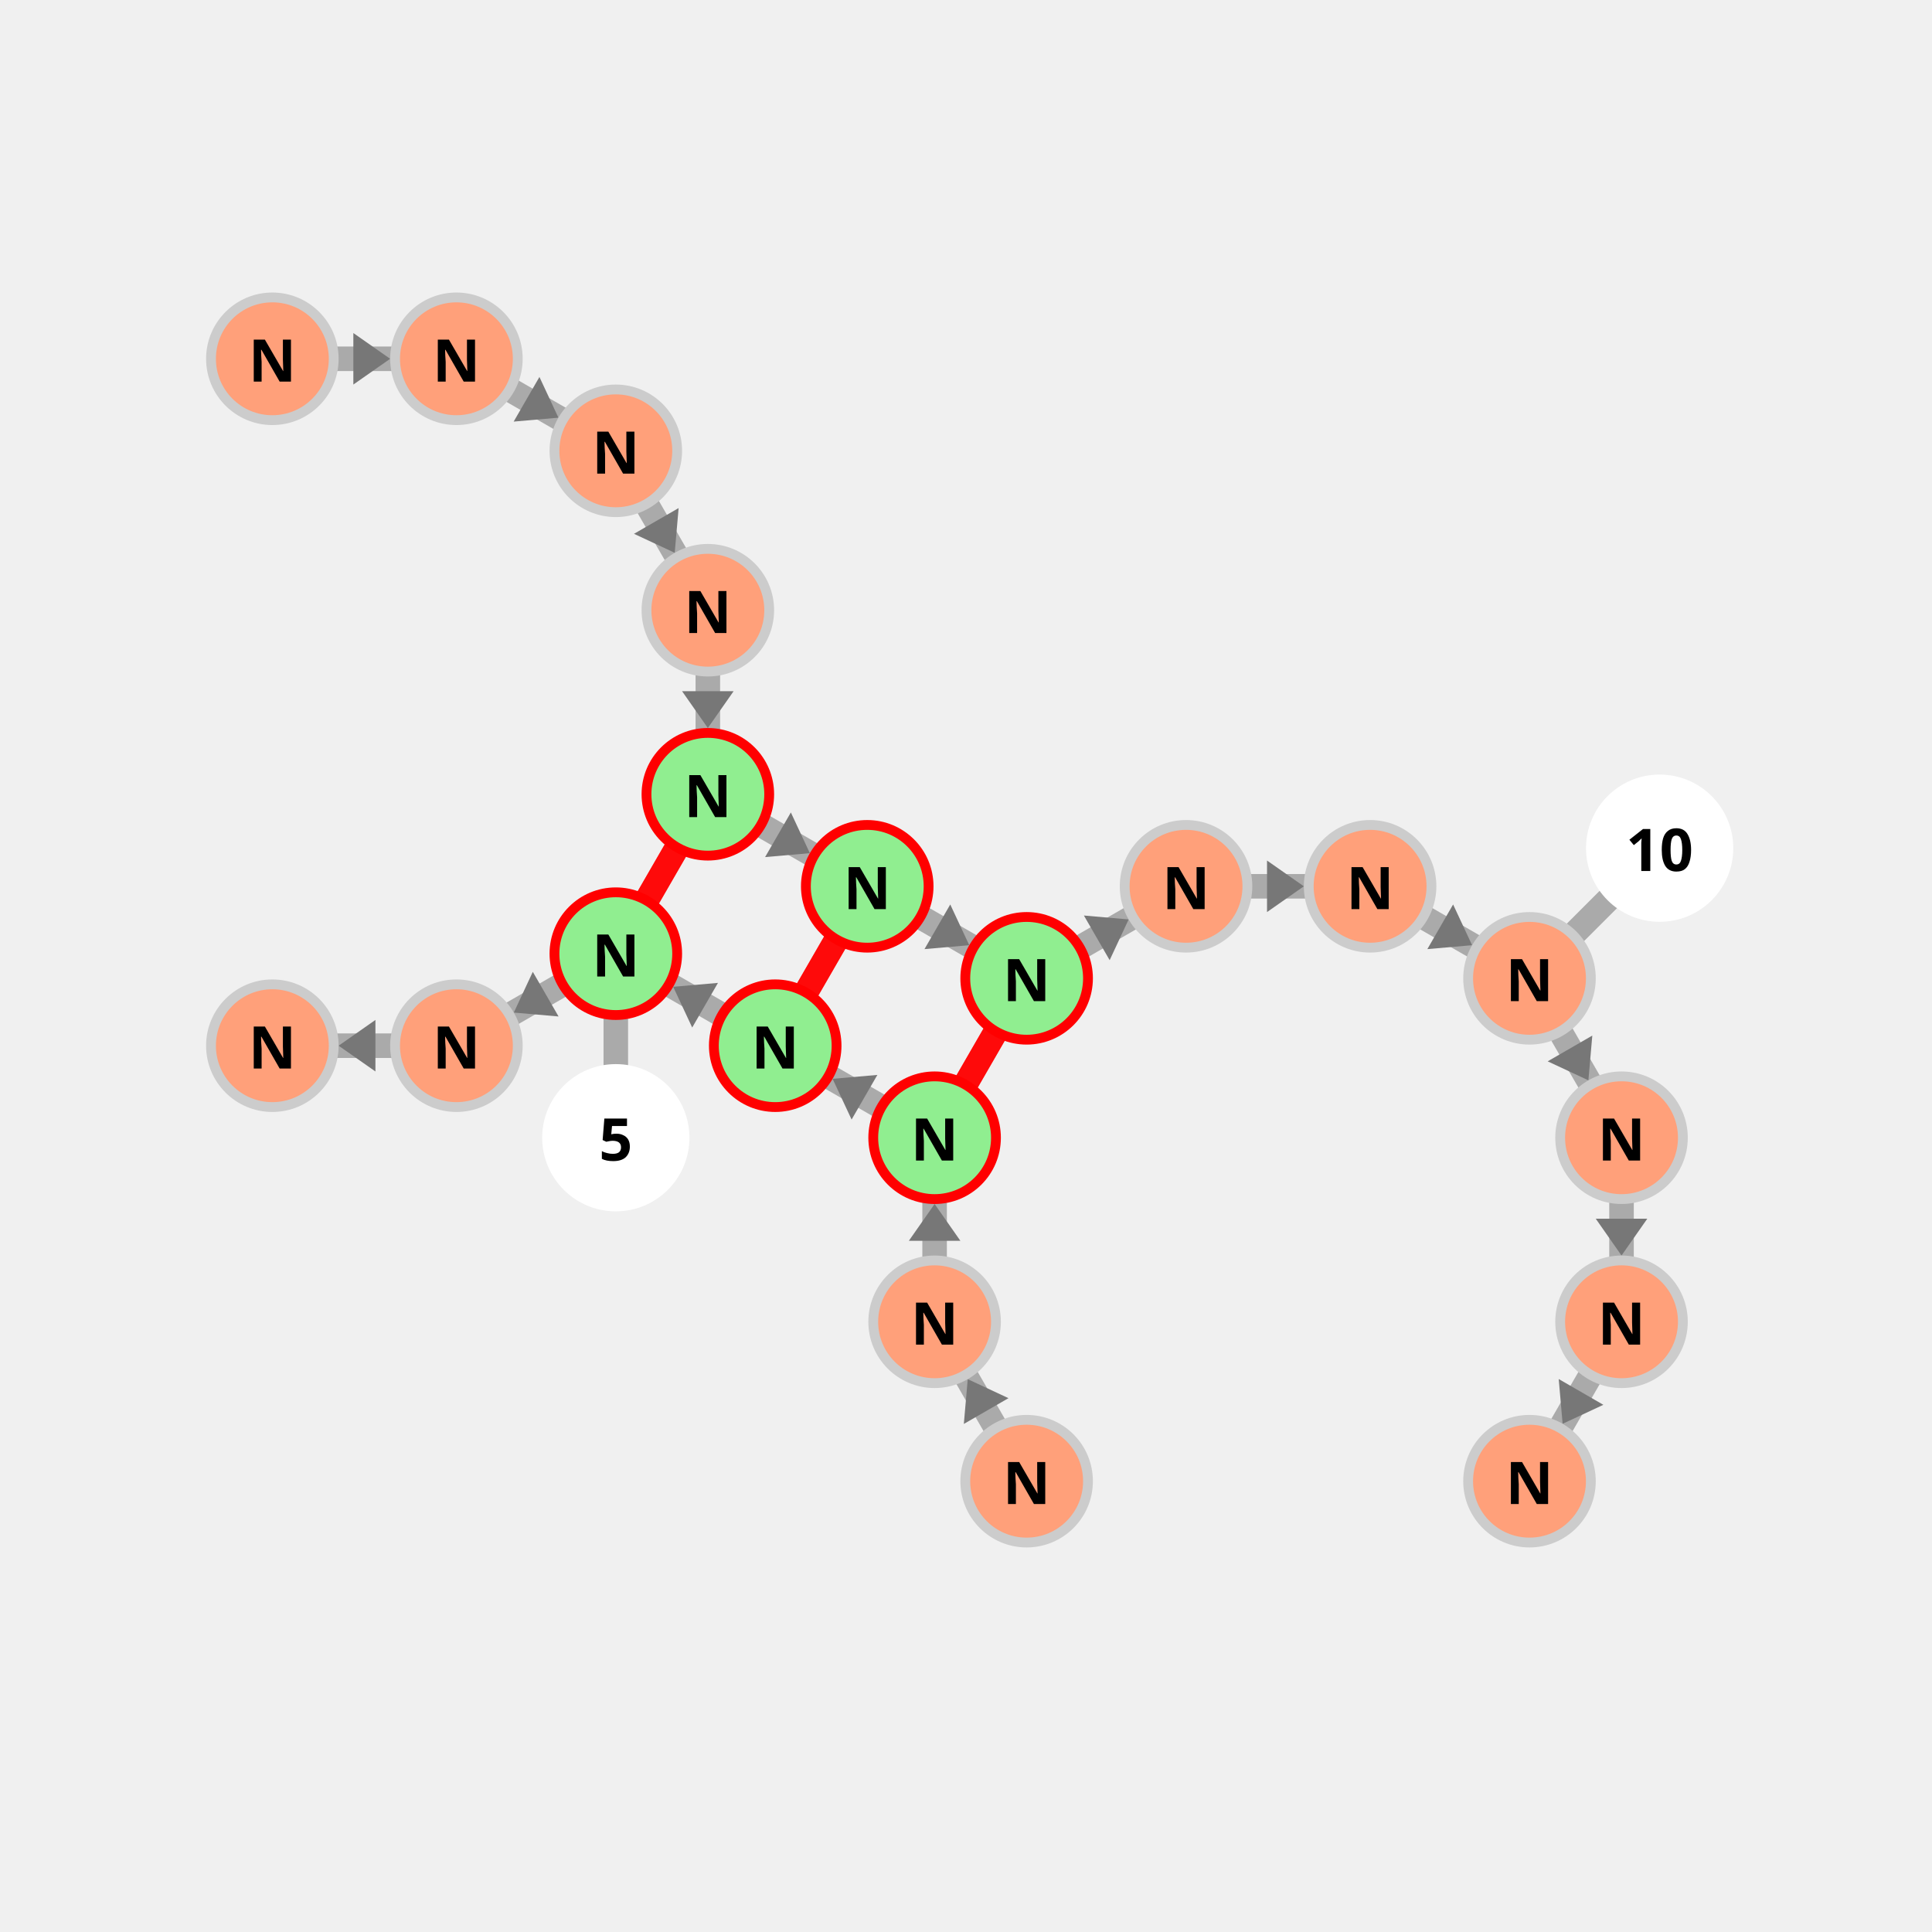
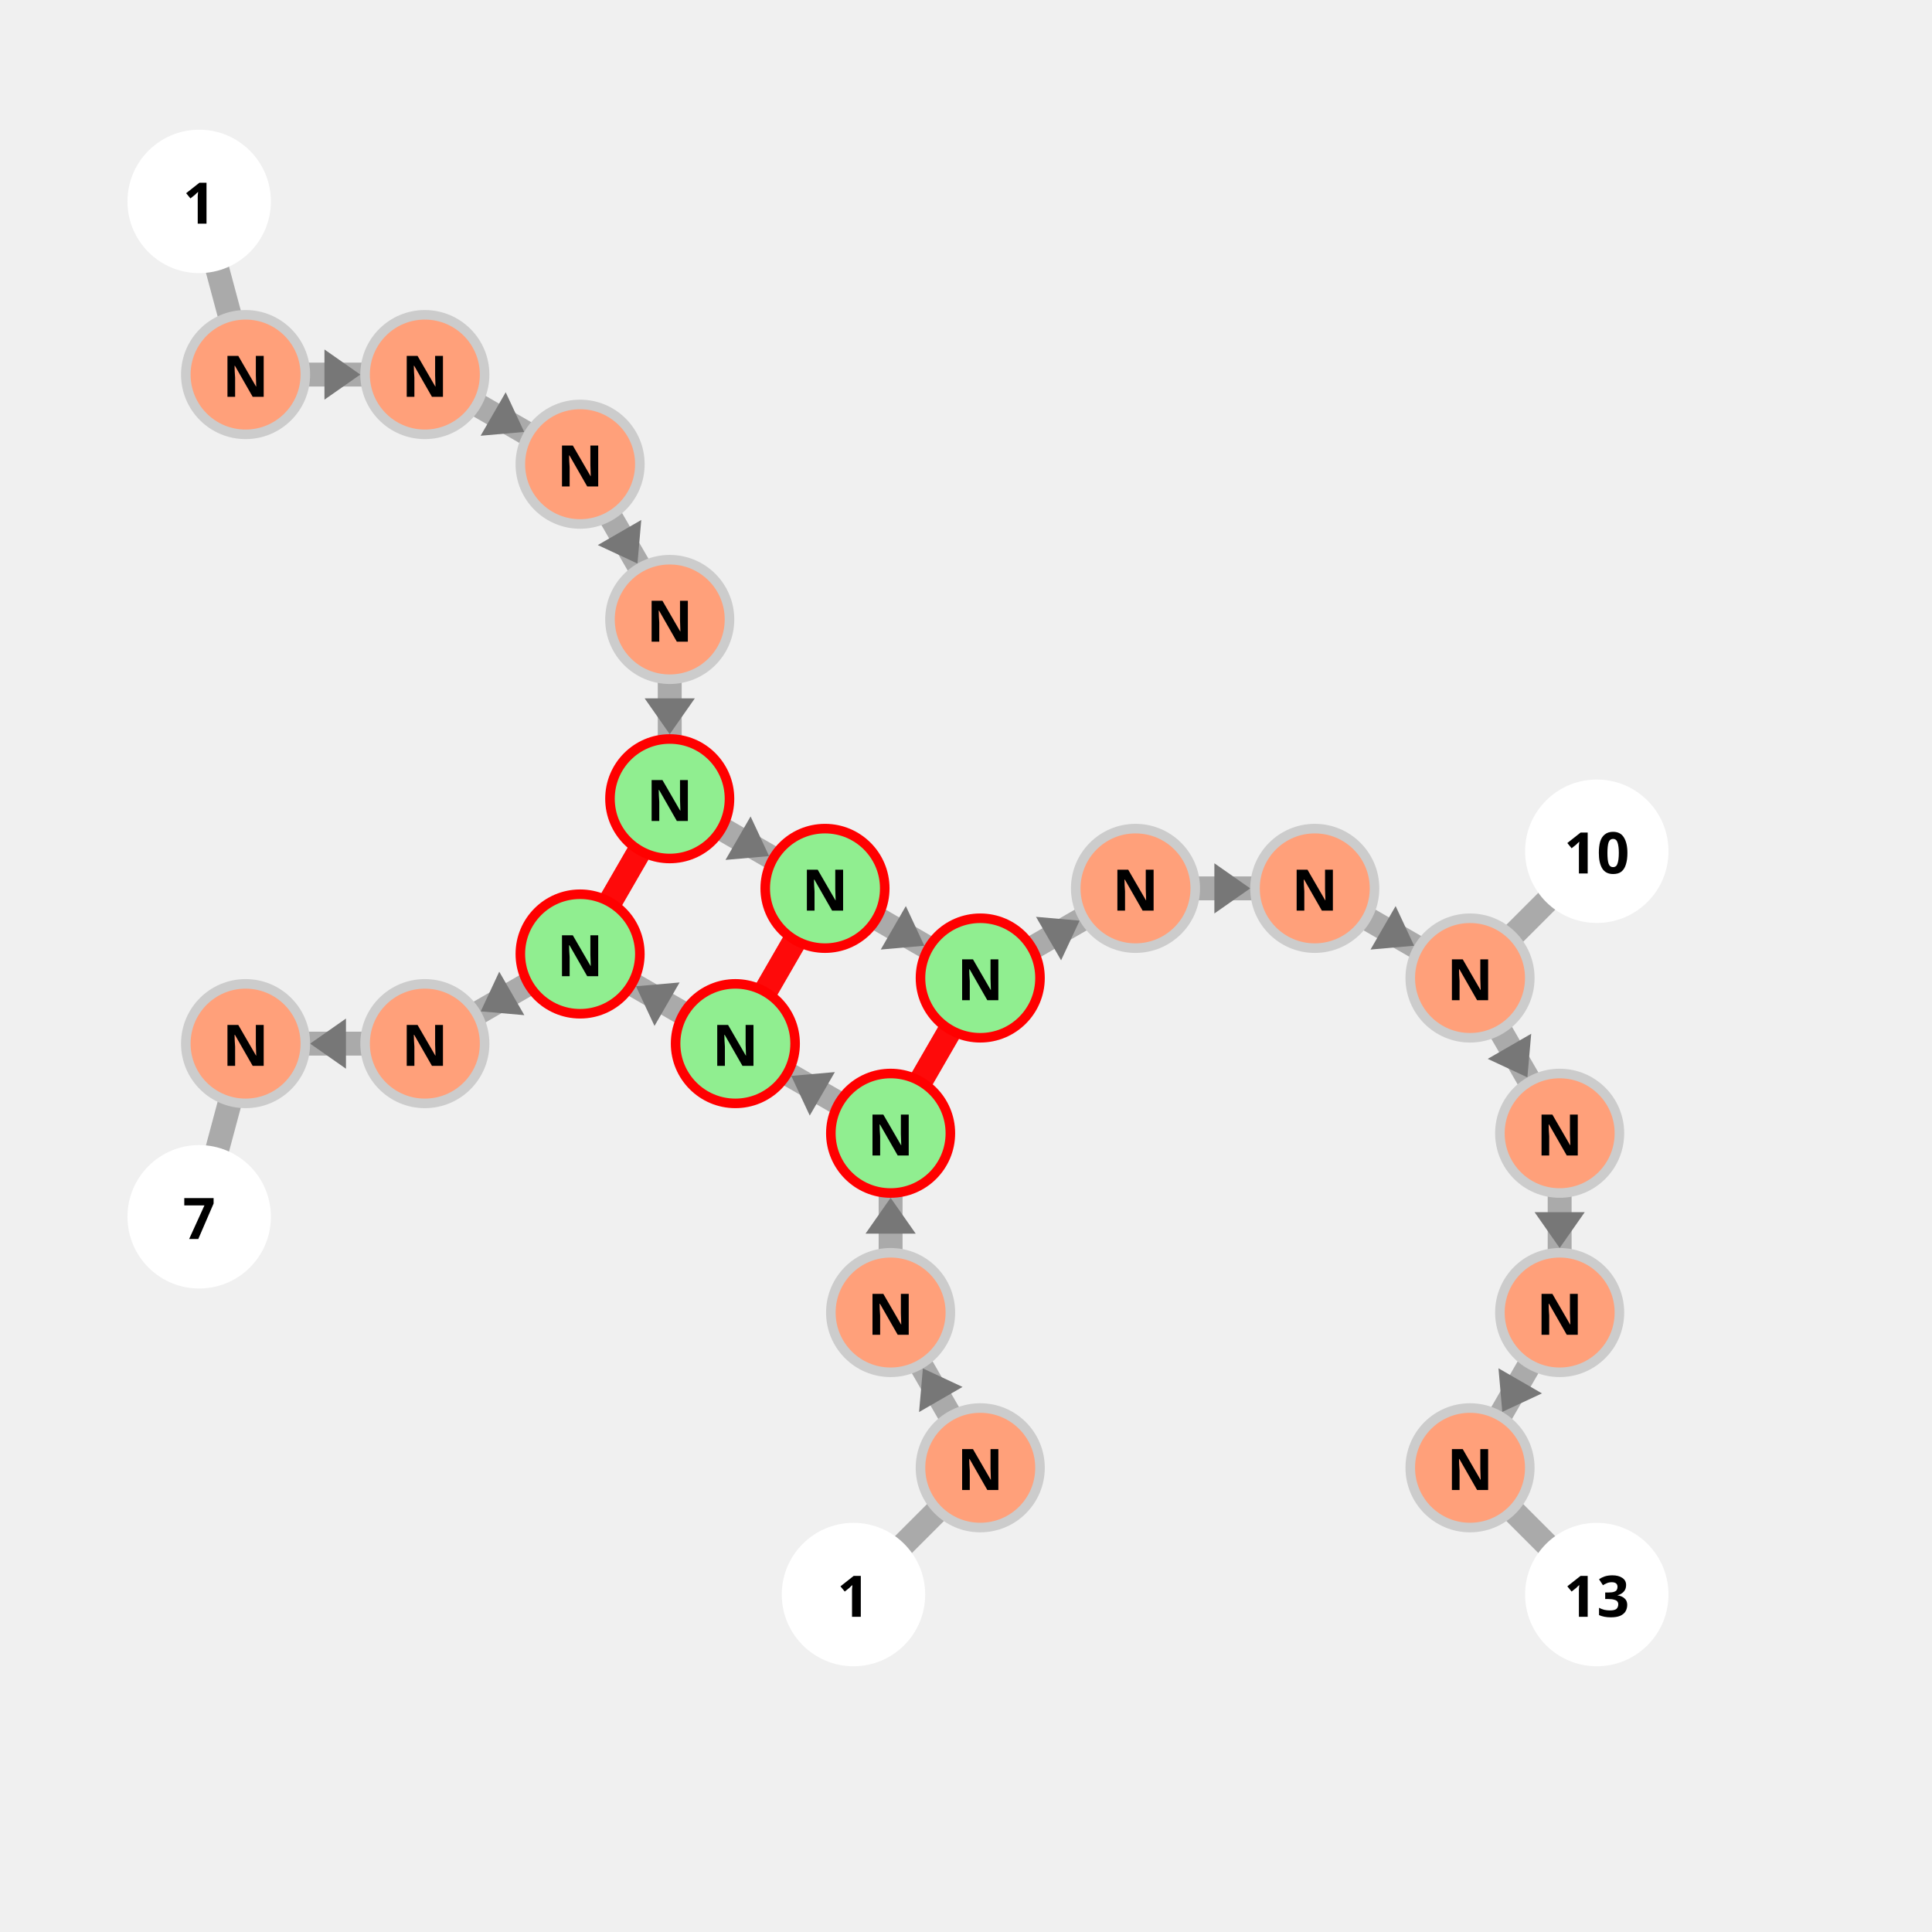
<svg xmlns="http://www.w3.org/2000/svg" viewBox="0 0 300 300">
  <style type="text/css">
 circle.fornac-node, polygon.fornac-node {
  stroke: #ccc;
  stroke-width: 0.8;
  opacity: 1;
  fill: white;
}

path.fornac-directionArrow {
  fill: #777;
  stroke: none;
  stroke-width: 0.8px;
}

g.fornac-plot {
    /* outline: 1px solid red; */
}

circle.fornac-node[base_type="a"] {
  fill: #dbdb8d;
}

circle.fornac-node[base_type="c"] {
  fill: #98df8a;
}

circle.fornac-node[base_type="g"] {
  fill: #ff9896;
}

circle.fornac-node[base_type="u"], circle.fornac-node[base_type="t"] {
  fill: #aec7e8;
}

.fornac-node &gt; text {
     pointer-events: none;
 }

circle.fornac-node[node_type="label"] {
    stroke: transparent;
    stroke-width: 0;
    fill: white;
    display: inline;
}

circle.fornac-node[node_type="protein"] {
    fill: gray;
    fill-opacity: 0.5;
    stroke-width: 4;
}

.fornac-selectedNode &gt; circle.fornac-node {
    stroke: red;
}

text.fornac-nodeLabel {
    font-weight: bold;
    font-family: Tahoma, Geneva, sans-serif;
    font-size: 0.4em;
    color: rgb(100,100,100);
    text-anchor: middle;
    alignment-baseline: middle;
    dominant-baseline: central;
    pointer-events: none;
    -webkit-touch-callout: none;
    -webkit-user-select: none;
    -khtml-user-select: none;
    -moz-user-select: none;
    -ms-user-select: none;
    user-select: none;
}

line.fornac-link {
  stroke: #999;
  stroke-opacity: 0.8;
  stroke-width: 2;
}

line.fornac-link[link_type="pseudoknot"] {
    stroke: red;
}

line.fornac-link[link_type="basepair"] {
  stroke: red;
}

line.fornac-link[link_type="intermolecule"] {
  stroke: blue;
}

line.fornac-link[link_type="chain_chain"] {
  stroke-dasharray: 3,3;
}

line.fornac-link[link_type="fake"] {
  stroke: green;
}

text.fornac-plotLabel {
    font-family: Tahoma, Geneva, sans-serif;
    font-weight: bolder;
    font-size: 1.2em;
    fill: rgba(200, 200, 200, 0.5);
    text-anchor: middle;
    alignment-baseline: central;
}

.fornac-transparent {
    fill: transparent;
    stroke-width: 0;
    stroke-opacity: 0;
    opacity: 0;
    visibility: hidden;
    pointer-events: none;
}

.fornac-dragLine {
  stroke: #999;
  stroke-width: 2;
  pointer-events: none;
}

.fornac-mouseEventHelper &gt; .extent {
  fill-opacity: .1;
  stroke: #fff;
  shape-rendering: crispEdges;
}

.d3-context-menu {
	position: absolute;
	display: none;
	background-color: #f2f2f2;
	border-radius: 4px;

	font-family: Arial, sans-serif;
	font-size: 14px;
	min-width: 150px;
	border: 1px solid #d4d4d4;

	z-index:1200;
}

.d3-context-menu ul {
	list-style-type: none;
	margin: 4px 0px;
	padding: 0px;
	cursor: default;
}

.d3-context-menu ul li {
	padding: 4px 16px;

	-webkit-touch-callout: none; /* iOS Safari */
	-webkit-user-select: none;   /* Chrome/Safari/Opera */
	-khtml-user-select: none;    /* Konqueror */
	-moz-user-select: none;      /* Firefox */
	-ms-user-select: none;       /* Internet Explorer/Edge */
	user-select: none;
}

.d3-context-menu ul li:hover {
	background-color: #4677f8;
	color: #fefefe;
}

.d3-context-menu-selected {
	background-color: #4677f8;
	color: #fefefe;
}

/*
	Header
*/

.d3-context-menu ul li.is-header
.d3-context-menu ul li.is-header:hover {
	background-color: #f2f2f2;
	color: #444;
	font-weight: bold;
	font-style: italic;
}

/*
	Disabled
*/

.d3-context-menu ul li.is-disabled
.d3-context-menu ul li.is-disabled:hover {
	background-color: #f2f2f2;
	color: #888;
	cursor: not-allowed;
}

/*
	Divider
*/

.d3-context-menu ul li.is-divider {
	padding: 0px 0px;
}

.d3-context-menu ul li.is-divider:hover {
	background-color: #f2f2f2;
}

.d3-context-menu ul hr {
	border: 0;
    height: 0;
    border-top: 1px solid rgba(0, 0, 0, 0.1);
    border-bottom: 1px solid rgba(255, 255, 255, 0.3);
}

/*# sourceMappingURL=fornac.css.map*/ 
</style>
-   <g class="fornac-plot" transform="translate(-148.2442,-134.8235)scale(1.905358,1.905358)">
+   <g class="fornac-plot" transform="translate(-147.449,-127.4179)scale(1.855817,1.855817)">
    <g class="fornac-links">
      <line class="link fornac-link" x1="100" y1="100" x2="115" y2="100" link_type="backbone" pointer-events="all" />
      <line class="link fornac-link" x1="115" y1="100" x2="127.99" y2="107.5" link_type="backbone" pointer-events="all" />
      <line class="link fornac-link" x1="127.99" y1="107.5" x2="135.49" y2="120.49" link_type="backbone" pointer-events="all" />
      <line class="link fornac-link" x1="135.49" y1="135.49" x2="127.99" y2="148.481" link_type="basepair" pointer-events="all" />
      <line class="link fornac-link" x1="135.49" y1="120.49" x2="135.49" y2="135.49" link_type="backbone" pointer-events="all" />
      <line class="link fornac-link" x1="148.481" y1="142.99" x2="140.981" y2="155.981" link_type="basepair" pointer-events="all" />
      <line class="link fornac-link" x1="135.49" y1="135.49" x2="148.481" y2="142.99" link_type="backbone" pointer-events="all" />
      <line class="link fornac-link" x1="161.471" y1="150.49" x2="153.971" y2="163.481" link_type="basepair" pointer-events="all" />
      <line class="link fornac-link" x1="148.481" y1="142.99" x2="161.471" y2="150.49" link_type="backbone" pointer-events="all" />
      <line class="link fornac-link" x1="161.471" y1="150.49" x2="174.462" y2="142.99" link_type="backbone" pointer-events="all" />
      <line class="link fornac-link" x1="174.462" y1="142.99" x2="189.462" y2="142.99" link_type="backbone" pointer-events="all" />
      <line class="link fornac-link" x1="189.462" y1="142.99" x2="202.452" y2="150.49" link_type="backbone" pointer-events="all" />
      <line class="link fornac-link" x1="202.452" y1="150.49" x2="209.952" y2="163.481" link_type="backbone" pointer-events="all" />
      <line class="link fornac-link" x1="209.952" y1="163.481" x2="209.952" y2="178.481" link_type="backbone" pointer-events="all" />
      <line class="link fornac-link" x1="209.952" y1="178.481" x2="202.452" y2="191.471" link_type="backbone" pointer-events="all" />
      <line class="link fornac-link" x1="161.471" y1="191.471" x2="153.971" y2="178.481" link_type="backbone" pointer-events="all" />
      <line class="link fornac-link" x1="153.971" y1="163.481" x2="161.471" y2="150.49" link_type="basepair" pointer-events="all" />
      <line class="link fornac-link" x1="153.971" y1="178.481" x2="153.971" y2="163.481" link_type="backbone" pointer-events="all" />
      <line class="link fornac-link" x1="140.981" y1="155.981" x2="148.481" y2="142.99" link_type="basepair" pointer-events="all" />
      <line class="link fornac-link" x1="153.971" y1="163.481" x2="140.981" y2="155.981" link_type="backbone" pointer-events="all" />
      <line class="link fornac-link" x1="127.99" y1="148.481" x2="135.49" y2="135.49" link_type="basepair" pointer-events="all" />
      <line class="link fornac-link" x1="140.981" y1="155.981" x2="127.99" y2="148.481" link_type="backbone" pointer-events="all" />
      <line class="link fornac-link" x1="127.99" y1="148.481" x2="115" y2="155.981" link_type="backbone" pointer-events="all" />
      <line class="link fornac-link" x1="115" y1="155.981" x2="100" y2="155.981" link_type="backbone" pointer-events="all" />
+       <line class="link fornac-link" x1="100" y1="100" x2="96.118" y2="85.511" link_type="label_link" pointer-events="all" />
+       <line class="link fornac-link" x1="115" y1="100" x2="118.882" y2="85.511" link_type="label_link" pointer-events="all" style="display:none" />
+       <line class="link fornac-link" x1="127.99" y1="107.5" x2="138.597" y2="96.893" link_type="label_link" pointer-events="all" style="display:none" />
+       <line class="link fornac-link" x1="135.49" y1="120.49" x2="149.979" y2="116.608" link_type="label_link" pointer-events="all" style="display:none" />
+       <line class="link fornac-link" x1="135.49" y1="135.49" x2="148.481" y2="127.99" link_type="label_link" pointer-events="all" style="display:none" />
+       <line class="link fornac-link" x1="148.481" y1="142.99" x2="155.981" y2="130" link_type="label_link" pointer-events="all" style="display:none" />
+       <line class="link fornac-link" x1="161.471" y1="150.49" x2="161.471" y2="135.49" link_type="label_link" pointer-events="all" style="display:none" />
+       <line class="link fornac-link" x1="174.462" y1="142.99" x2="170.579" y2="128.501" link_type="label_link" pointer-events="all" style="display:none" />
+       <line class="link fornac-link" x1="189.462" y1="142.99" x2="193.344" y2="128.501" link_type="label_link" pointer-events="all" style="display:none" />
      <line class="link fornac-link" x1="202.452" y1="150.49" x2="213.059" y2="139.884" link_type="label_link" pointer-events="all" />
-       <line class="link fornac-link" x1="127.99" y1="148.481" x2="127.99" y2="163.481" link_type="label_link" pointer-events="all" />
+       <line class="link fornac-link" x1="209.952" y1="163.481" x2="224.441" y2="159.598" link_type="label_link" pointer-events="all" style="display:none" />
+       <line class="link fornac-link" x1="209.952" y1="178.481" x2="224.441" y2="182.363" link_type="label_link" pointer-events="all" style="display:none" />
+       <line class="link fornac-link" x1="202.452" y1="191.471" x2="213.059" y2="202.078" link_type="label_link" pointer-events="all" />
+       <line class="link fornac-link" x1="189.462" y1="198.971" x2="193.344" y2="213.46" link_type="label_link" pointer-events="all" style="display:none" />
+       <line class="link fornac-link" x1="174.462" y1="198.971" x2="170.579" y2="213.46" link_type="label_link" pointer-events="all" style="display:none" />
+       <line class="link fornac-link" x1="161.471" y1="191.471" x2="150.865" y2="202.078" link_type="label_link" pointer-events="all" />
+       <line class="link fornac-link" x1="153.971" y1="178.481" x2="139.482" y2="182.363" link_type="label_link" pointer-events="all" style="display:none" />
+       <line class="link fornac-link" x1="153.971" y1="163.481" x2="140.981" y2="170.981" link_type="label_link" pointer-events="all" style="display:none" />
+       <line class="link fornac-link" x1="140.981" y1="155.981" x2="133.481" y2="168.971" link_type="label_link" pointer-events="all" style="display:none" />
+       <line class="link fornac-link" x1="127.99" y1="148.481" x2="127.99" y2="163.481" link_type="label_link" pointer-events="all" style="display:none" />
+       <line class="link fornac-link" x1="115" y1="155.981" x2="118.882" y2="170.47" link_type="label_link" pointer-events="all" style="display:none" />
+       <line class="link fornac-link" x1="100" y1="155.981" x2="96.118" y2="170.47" link_type="label_link" pointer-events="all" />
    </g>
    <g class="fornac-nodes">
      <g class="gnode" struct_name="empty" transform="translate(100,100)" num="n1" rnum="n22">
        <path class="fornac-directionArrow" node_num="1" />
        <circle class="fornac-node" node_type="nucleotide" node_num="1" r="5" style="fill: lightsalmon;" />
        <text class="fornac-nodeLabel" label_type="nucleotide">N</text>
      </g>
      <g class="gnode" struct_name="empty" transform="translate(115,100)" num="n2" rnum="n21">
        <path class="fornac-directionArrow" node_num="2" d="M-8.4,-2.1L-5.4,0L-8.4,2.1" />
        <circle class="fornac-node" node_type="nucleotide" node_num="2" r="5" style="fill: lightsalmon;" />
        <text class="fornac-nodeLabel" label_type="nucleotide">N</text>
      </g>
      <g class="gnode" struct_name="empty" transform="translate(127.9904,107.5)" num="n3" rnum="n20">
        <path class="fornac-directionArrow" node_num="3" d="M-6.225,-6.019L-4.677,-2.7L-8.325,-2.381" />
        <circle class="fornac-node" node_type="nucleotide" node_num="3" r="5" style="fill: lightsalmon;" />
        <text class="fornac-nodeLabel" label_type="nucleotide">N</text>
      </g>
      <g class="gnode" struct_name="empty" transform="translate(135.4904,120.4904)" num="n4" rnum="n19">
        <path class="fornac-directionArrow" node_num="4" d="M-2.381,-8.325L-2.7,-4.677L-6.019,-6.225" />
        <circle class="fornac-node" node_type="nucleotide" node_num="4" r="5" style="fill: lightsalmon;" />
        <text class="fornac-nodeLabel" label_type="nucleotide">N</text>
      </g>
      <g class="gnode" struct_name="empty" transform="translate(135.4904,135.4904)" num="n5" rnum="n18">
        <path class="fornac-directionArrow" node_num="5" d="M2.1,-8.4L0,-5.4L-2.1,-8.4" />
        <circle class="fornac-node" node_type="nucleotide" node_num="5" r="5" style="fill: lightgreen;stroke: red;" />
        <text class="fornac-nodeLabel" label_type="nucleotide">N</text>
      </g>
      <g class="gnode" struct_name="empty" transform="translate(148.4808,142.9904)" num="n6" rnum="n17">
        <path class="fornac-directionArrow" node_num="6" d="M-6.225,-6.019L-4.677,-2.7L-8.325,-2.381" />
        <circle class="fornac-node" node_type="nucleotide" node_num="6" r="5" style="fill: lightgreen;stroke: red;" />
        <text class="fornac-nodeLabel" label_type="nucleotide">N</text>
      </g>
      <g class="gnode" struct_name="empty" transform="translate(161.4711,150.4904)" num="n7" rnum="n16">
        <path class="fornac-directionArrow" node_num="7" d="M-6.225,-6.019L-4.677,-2.7L-8.325,-2.381" />
        <circle class="fornac-node" node_type="nucleotide" node_num="7" r="5" style="fill: lightgreen;stroke: red;" />
        <text class="fornac-nodeLabel" label_type="nucleotide">N</text>
      </g>
      <g class="gnode" struct_name="empty" transform="translate(174.4615,142.9904)" num="n8" rnum="n15">
        <path class="fornac-directionArrow" node_num="8" d="M-8.325,2.381L-4.677,2.7L-6.225,6.019" />
        <circle class="fornac-node" node_type="nucleotide" node_num="8" r="5" style="fill: lightsalmon;" />
        <text class="fornac-nodeLabel" label_type="nucleotide">N</text>
      </g>
      <g class="gnode" struct_name="empty" transform="translate(189.4615,142.9904)" num="n9" rnum="n14">
        <path class="fornac-directionArrow" node_num="9" d="M-8.4,-2.1L-5.4,1.0231815394945444e-14L-8.4,2.1" />
        <circle class="fornac-node" node_type="nucleotide" node_num="9" r="5" style="fill: lightsalmon;" />
        <text class="fornac-nodeLabel" label_type="nucleotide">N</text>
      </g>
      <g class="gnode" struct_name="empty" transform="translate(202.4519,150.4904)" num="n10" rnum="n13">
        <path class="fornac-directionArrow" node_num="10" d="M-6.225,-6.019L-4.677,-2.7L-8.325,-2.381" />
        <circle class="fornac-node" node_type="nucleotide" node_num="10" r="5" style="fill: lightsalmon;" />
        <text class="fornac-nodeLabel" label_type="nucleotide">N</text>
      </g>
      <g class="gnode" struct_name="empty" transform="translate(209.9519,163.4808)" num="n11" rnum="n12">
        <path class="fornac-directionArrow" node_num="11" d="M-2.381,-8.325L-2.7,-4.677L-6.019,-6.225" />
        <circle class="fornac-node" node_type="nucleotide" node_num="11" r="5" style="fill: lightsalmon;" />
        <text class="fornac-nodeLabel" label_type="nucleotide">N</text>
      </g>
      <g class="gnode" struct_name="empty" transform="translate(209.9519,178.4808)" num="n12" rnum="n11">
        <path class="fornac-directionArrow" node_num="12" d="M2.1,-8.4L-1.0231815394945444e-14,-5.4L-2.1,-8.4" />
        <circle class="fornac-node" node_type="nucleotide" node_num="12" r="5" style="fill: lightsalmon;" />
        <text class="fornac-nodeLabel" label_type="nucleotide">N</text>
      </g>
      <g class="gnode" struct_name="empty" transform="translate(202.4519,191.4711)" num="n13" rnum="n10">
        <path class="fornac-directionArrow" node_num="13" d="M6.019,-6.225L2.7,-4.677L2.381,-8.325" />
        <circle class="fornac-node" node_type="nucleotide" node_num="13" r="5" style="fill: lightsalmon;" />
        <text class="fornac-nodeLabel" label_type="nucleotide">N</text>
      </g>
      <g class="gnode" struct_name="empty" transform="translate(189.4615,198.9711)" num="n14" rnum="n9">
        <text class="fornac-nodeLabel" label_type="middle" />
      </g>
      <g class="gnode" struct_name="empty" transform="translate(174.4615,198.9711)" num="n15" rnum="n8">
        <text class="fornac-nodeLabel" label_type="middle" />
      </g>
      <g class="gnode" struct_name="empty" transform="translate(161.4711,191.4711)" num="n16" rnum="n7">
        <path class="fornac-directionArrow" node_num="16" />
        <circle class="fornac-node" node_type="nucleotide" node_num="16" r="5" style="fill: lightsalmon;" />
        <text class="fornac-nodeLabel" label_type="nucleotide">N</text>
      </g>
      <g class="gnode" struct_name="empty" transform="translate(153.9711,178.4808)" num="n17" rnum="n6">
        <path class="fornac-directionArrow" node_num="17" d="M2.381,8.325L2.7,4.677L6.019,6.225" />
        <circle class="fornac-node" node_type="nucleotide" node_num="17" r="5" style="fill: lightsalmon;" />
        <text class="fornac-nodeLabel" label_type="nucleotide">N</text>
      </g>
      <g class="gnode" struct_name="empty" transform="translate(153.9711,163.4808)" num="n18" rnum="n5">
        <path class="fornac-directionArrow" node_num="18" d="M-2.1,8.4L2.0463630789890888e-14,5.4L2.1,8.4" />
        <circle class="fornac-node" node_type="nucleotide" node_num="18" r="5" style="fill: lightgreen;stroke: red;" />
        <text class="fornac-nodeLabel" label_type="nucleotide">N</text>
      </g>
      <g class="gnode" struct_name="empty" transform="translate(140.9808,155.9808)" num="n19" rnum="n4">
        <path class="fornac-directionArrow" node_num="19" d="M6.225,6.019L4.677,2.7L8.325,2.381" />
        <circle class="fornac-node" node_type="nucleotide" node_num="19" r="5" style="fill: lightgreen;stroke: red;" />
        <text class="fornac-nodeLabel" label_type="nucleotide">N</text>
      </g>
      <g class="gnode" struct_name="empty" transform="translate(127.9904,148.4808)" num="n20" rnum="n3">
        <path class="fornac-directionArrow" node_num="20" d="M6.225,6.019L4.677,2.7L8.325,2.381" />
        <circle class="fornac-node" node_type="nucleotide" node_num="20" r="5" style="fill: lightgreen;stroke: red;" />
        <text class="fornac-nodeLabel" label_type="nucleotide">N</text>
      </g>
      <g class="gnode" struct_name="empty" transform="translate(115,155.9808)" num="n21" rnum="n2">
        <path class="fornac-directionArrow" node_num="21" d="M8.325,-2.381L4.677,-2.7L6.225,-6.019" />
        <circle class="fornac-node" node_type="nucleotide" node_num="21" r="5" style="fill: lightsalmon;" />
        <text class="fornac-nodeLabel" label_type="nucleotide">N</text>
      </g>
      <g class="gnode" struct_name="empty" transform="translate(100,155.9808)" num="n22" rnum="n1">
        <path class="fornac-directionArrow" node_num="22" d="M8.4,2.1L5.4,-3.069544618483633e-14L8.4,-2.1" />
        <circle class="fornac-node" node_type="nucleotide" node_num="22" r="5" style="fill: lightsalmon;" />
        <text class="fornac-nodeLabel" label_type="nucleotide">N</text>
      </g>
+       <g class="gnode" struct_name="empty" transform="translate(96.11771,85.51111)" num="n-1" rnum="n24">
+         <circle class="fornac-node" r="6" node_type="label" node_num="-1" />
+         <text class="fornac-nodeLabel" label_type="label">1</text>
+       </g>
+       <g class="gnode" struct_name="empty" transform="translate(118.8823,85.51111)" num="n-1" rnum="n24" style="display:none">
+         <circle class="fornac-node" r="6" node_type="label" node_num="-1" />
+         <text class="fornac-nodeLabel" label_type="label">0</text>
+       </g>
+       <g class="gnode" struct_name="empty" transform="translate(138.597,96.8934)" num="n-1" rnum="n24" style="display:none">
+         <circle class="fornac-node" r="6" node_type="label" node_num="-1" />
+         <text class="fornac-nodeLabel" label_type="label">0</text>
+       </g>
+       <g class="gnode" struct_name="empty" transform="translate(149.9793,116.6081)" num="n-1" rnum="n24" style="display:none">
+         <circle class="fornac-node" r="6" node_type="label" node_num="-1" />
+         <text class="fornac-nodeLabel" label_type="label">0</text>
+       </g>
+       <g class="gnode" struct_name="empty" transform="translate(148.4808,127.9904)" num="n-1" rnum="n24" style="display:none">
+         <circle class="fornac-node" r="6" node_type="label" node_num="-1" />
+         <text class="fornac-nodeLabel" label_type="label">0</text>
+       </g>
+       <g class="gnode" struct_name="empty" transform="translate(155.9808,130)" num="n-1" rnum="n24" style="display:none">
+         <circle class="fornac-node" r="6" node_type="label" node_num="-1" />
+         <text class="fornac-nodeLabel" label_type="label">0</text>
+       </g>
+       <g class="gnode" struct_name="empty" transform="translate(161.4711,135.4904)" num="n-1" rnum="n24" style="display:none">
+         <circle class="fornac-node" r="6" node_type="label" node_num="-1" />
+         <text class="fornac-nodeLabel" label_type="label">0</text>
+       </g>
+       <g class="gnode" struct_name="empty" transform="translate(170.5792,128.5015)" num="n-1" rnum="n24" style="display:none">
+         <circle class="fornac-node" r="6" node_type="label" node_num="-1" />
+         <text class="fornac-nodeLabel" label_type="label">0</text>
+       </g>
+       <g class="gnode" struct_name="empty" transform="translate(193.3438,128.5015)" num="n-1" rnum="n24" style="display:none">
+         <circle class="fornac-node" r="6" node_type="label" node_num="-1" />
+         <text class="fornac-nodeLabel" label_type="label">0</text>
+       </g>
      <g class="gnode" struct_name="empty" transform="translate(213.0585,139.8838)" num="n-1" rnum="n24">
        <circle class="fornac-node" r="6" node_type="label" node_num="-1" />
        <text class="fornac-nodeLabel" label_type="label">10</text>
      </g>
-       <g class="gnode" struct_name="empty" transform="translate(127.9904,163.4808)" num="n-1" rnum="n24">
-         <circle class="fornac-node" r="6" node_type="label" node_num="-1" />
-         <text class="fornac-nodeLabel" label_type="label">5</text>
+       <g class="gnode" struct_name="empty" transform="translate(224.4408,159.5985)" num="n-1" rnum="n24" style="display:none">
+         <circle class="fornac-node" r="6" node_type="label" node_num="-1" />
+         <text class="fornac-nodeLabel" label_type="label">0</text>
+       </g>
+       <g class="gnode" struct_name="empty" transform="translate(224.4408,182.363)" num="n-1" rnum="n24" style="display:none">
+         <circle class="fornac-node" r="6" node_type="label" node_num="-1" />
+         <text class="fornac-nodeLabel" label_type="label">0</text>
+       </g>
+       <g class="gnode" struct_name="empty" transform="translate(213.0585,202.0777)" num="n-1" rnum="n24">
+         <circle class="fornac-node" r="6" node_type="label" node_num="-1" />
+         <text class="fornac-nodeLabel" label_type="label">13</text>
+       </g>
+       <g class="gnode" struct_name="empty" transform="translate(193.3438,213.46)" num="n-1" rnum="n24" style="display:none">
+         <circle class="fornac-node" r="6" node_type="label" node_num="-1" />
+         <text class="fornac-nodeLabel" label_type="label">0</text>
+       </g>
+       <g class="gnode" struct_name="empty" transform="translate(170.5792,213.46)" num="n-1" rnum="n24" style="display:none">
+         <circle class="fornac-node" r="6" node_type="label" node_num="-1" />
+         <text class="fornac-nodeLabel" label_type="label">0</text>
+       </g>
+       <g class="gnode" struct_name="empty" transform="translate(150.8645,202.0777)" num="n-1" rnum="n24">
+         <circle class="fornac-node" r="6" node_type="label" node_num="-1" />
+         <text class="fornac-nodeLabel" label_type="label">1</text>
+       </g>
+       <g class="gnode" struct_name="empty" transform="translate(139.4823,182.363)" num="n-1" rnum="n24" style="display:none">
+         <circle class="fornac-node" r="6" node_type="label" node_num="-1" />
+         <text class="fornac-nodeLabel" label_type="label">0</text>
+       </g>
+       <g class="gnode" struct_name="empty" transform="translate(140.9808,170.9808)" num="n-1" rnum="n24" style="display:none">
+         <circle class="fornac-node" r="6" node_type="label" node_num="-1" />
+         <text class="fornac-nodeLabel" label_type="label">0</text>
+       </g>
+       <g class="gnode" struct_name="empty" transform="translate(133.4808,168.9711)" num="n-1" rnum="n24" style="display:none">
+         <circle class="fornac-node" r="6" node_type="label" node_num="-1" />
+         <text class="fornac-nodeLabel" label_type="label">0</text>
+       </g>
+       <g class="gnode" struct_name="empty" transform="translate(127.9904,163.4808)" num="n-1" rnum="n24" style="display:none">
+         <circle class="fornac-node" r="6" node_type="label" node_num="-1" />
+         <text class="fornac-nodeLabel" label_type="label">0</text>
+       </g>
+       <g class="gnode" struct_name="empty" transform="translate(118.8823,170.4696)" num="n-1" rnum="n24" style="display:none">
+         <circle class="fornac-node" r="6" node_type="label" node_num="-1" />
+         <text class="fornac-nodeLabel" label_type="label">0</text>
+       </g>
+       <g class="gnode" struct_name="empty" transform="translate(96.11771,170.4696)" num="n-1" rnum="n24">
+         <circle class="fornac-node" r="6" node_type="label" node_num="-1" />
+         <text class="fornac-nodeLabel" label_type="label">7</text>
      </g>
      <g class="gnode" transform="translate(138.2356,145.7356)" num="n-1" rnum="n24">
        <text class="fornac-nodeLabel" label_type="middle" />
      </g>
      <g class="gnode" transform="translate(151.226,153.2356)" num="n-1" rnum="n24">
        <text class="fornac-nodeLabel" label_type="middle" />
      </g>
      <g class="gnode" transform="translate(100,155.9808)" num="n-3" rnum="n26">
        <text class="fornac-nodeLabel" label_type="middle" />
      </g>
      <g class="gnode" transform="translate(100,100)" num="n-2" rnum="n25">
        <text class="fornac-nodeLabel" label_type="middle" />
      </g>
      <g class="gnode" transform="translate(119.6202,127.9904)" num="n-1" rnum="n24">
        <text class="fornac-nodeLabel" label_type="middle" />
      </g>
      <g class="gnode" transform="translate(181.9615,170.9808)" num="n-1" rnum="n24">
        <text class="fornac-nodeLabel" label_type="middle" />
      </g>
    </g>
  </g>
</svg>
